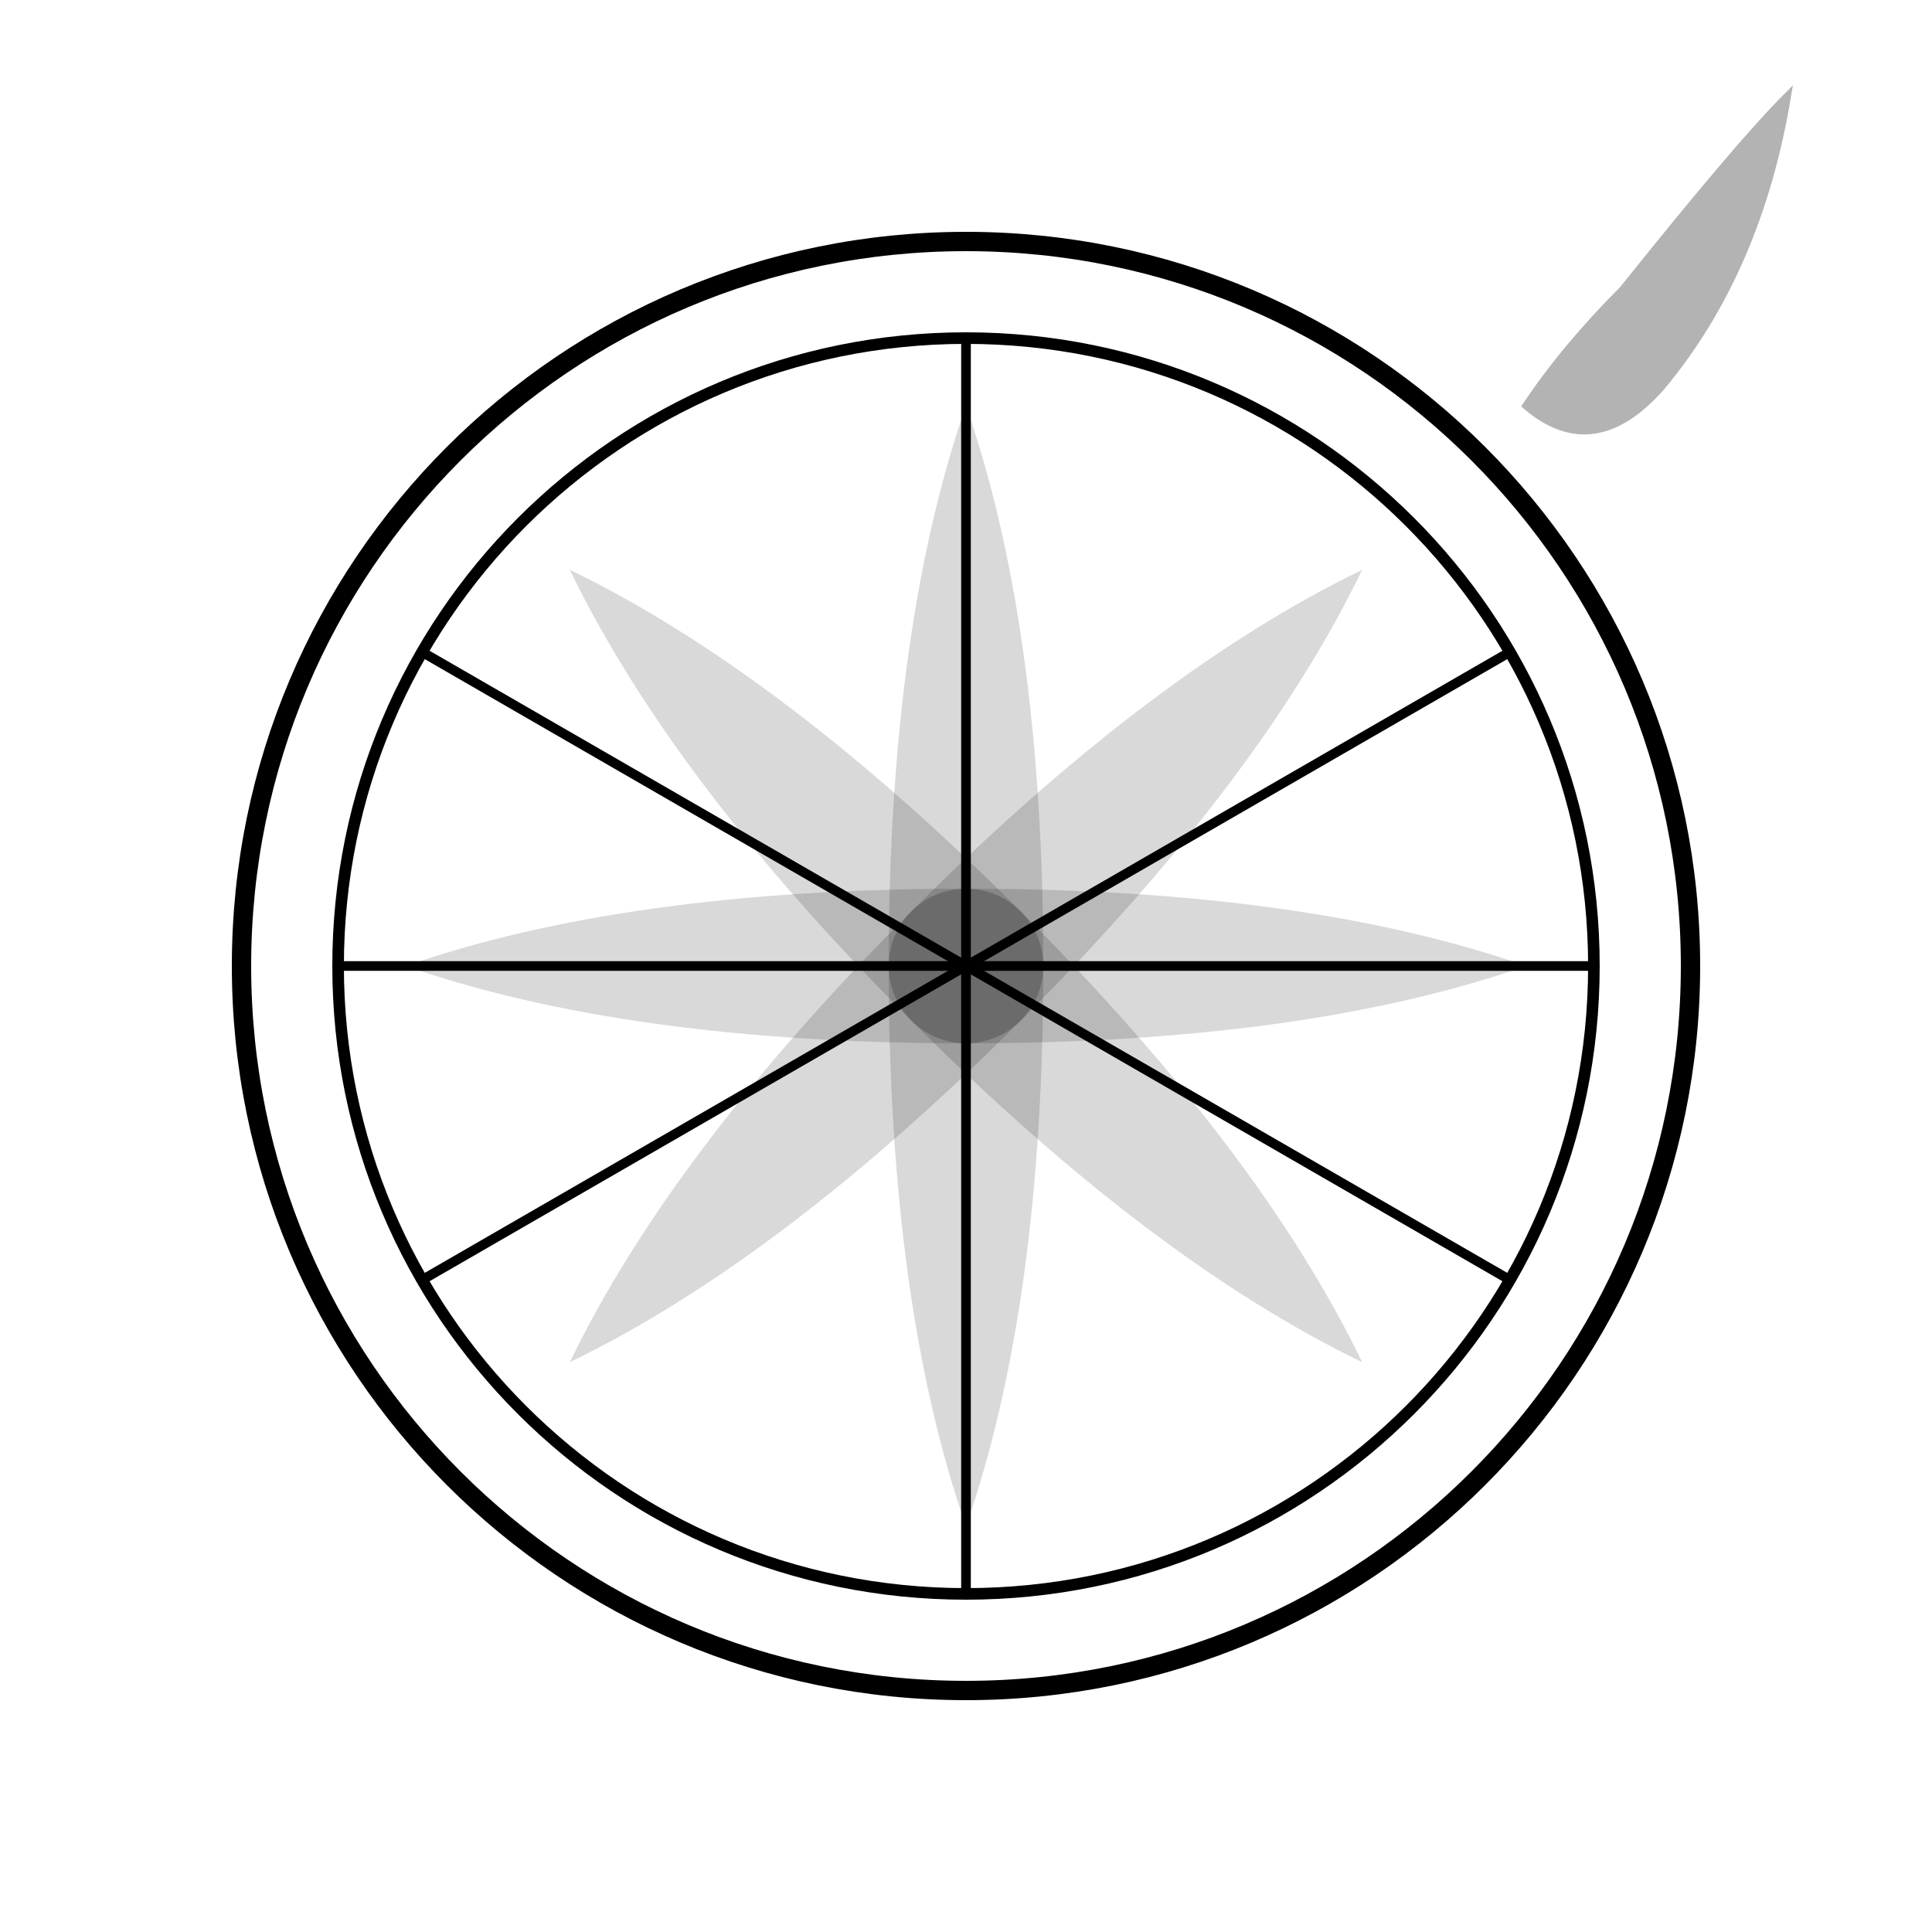
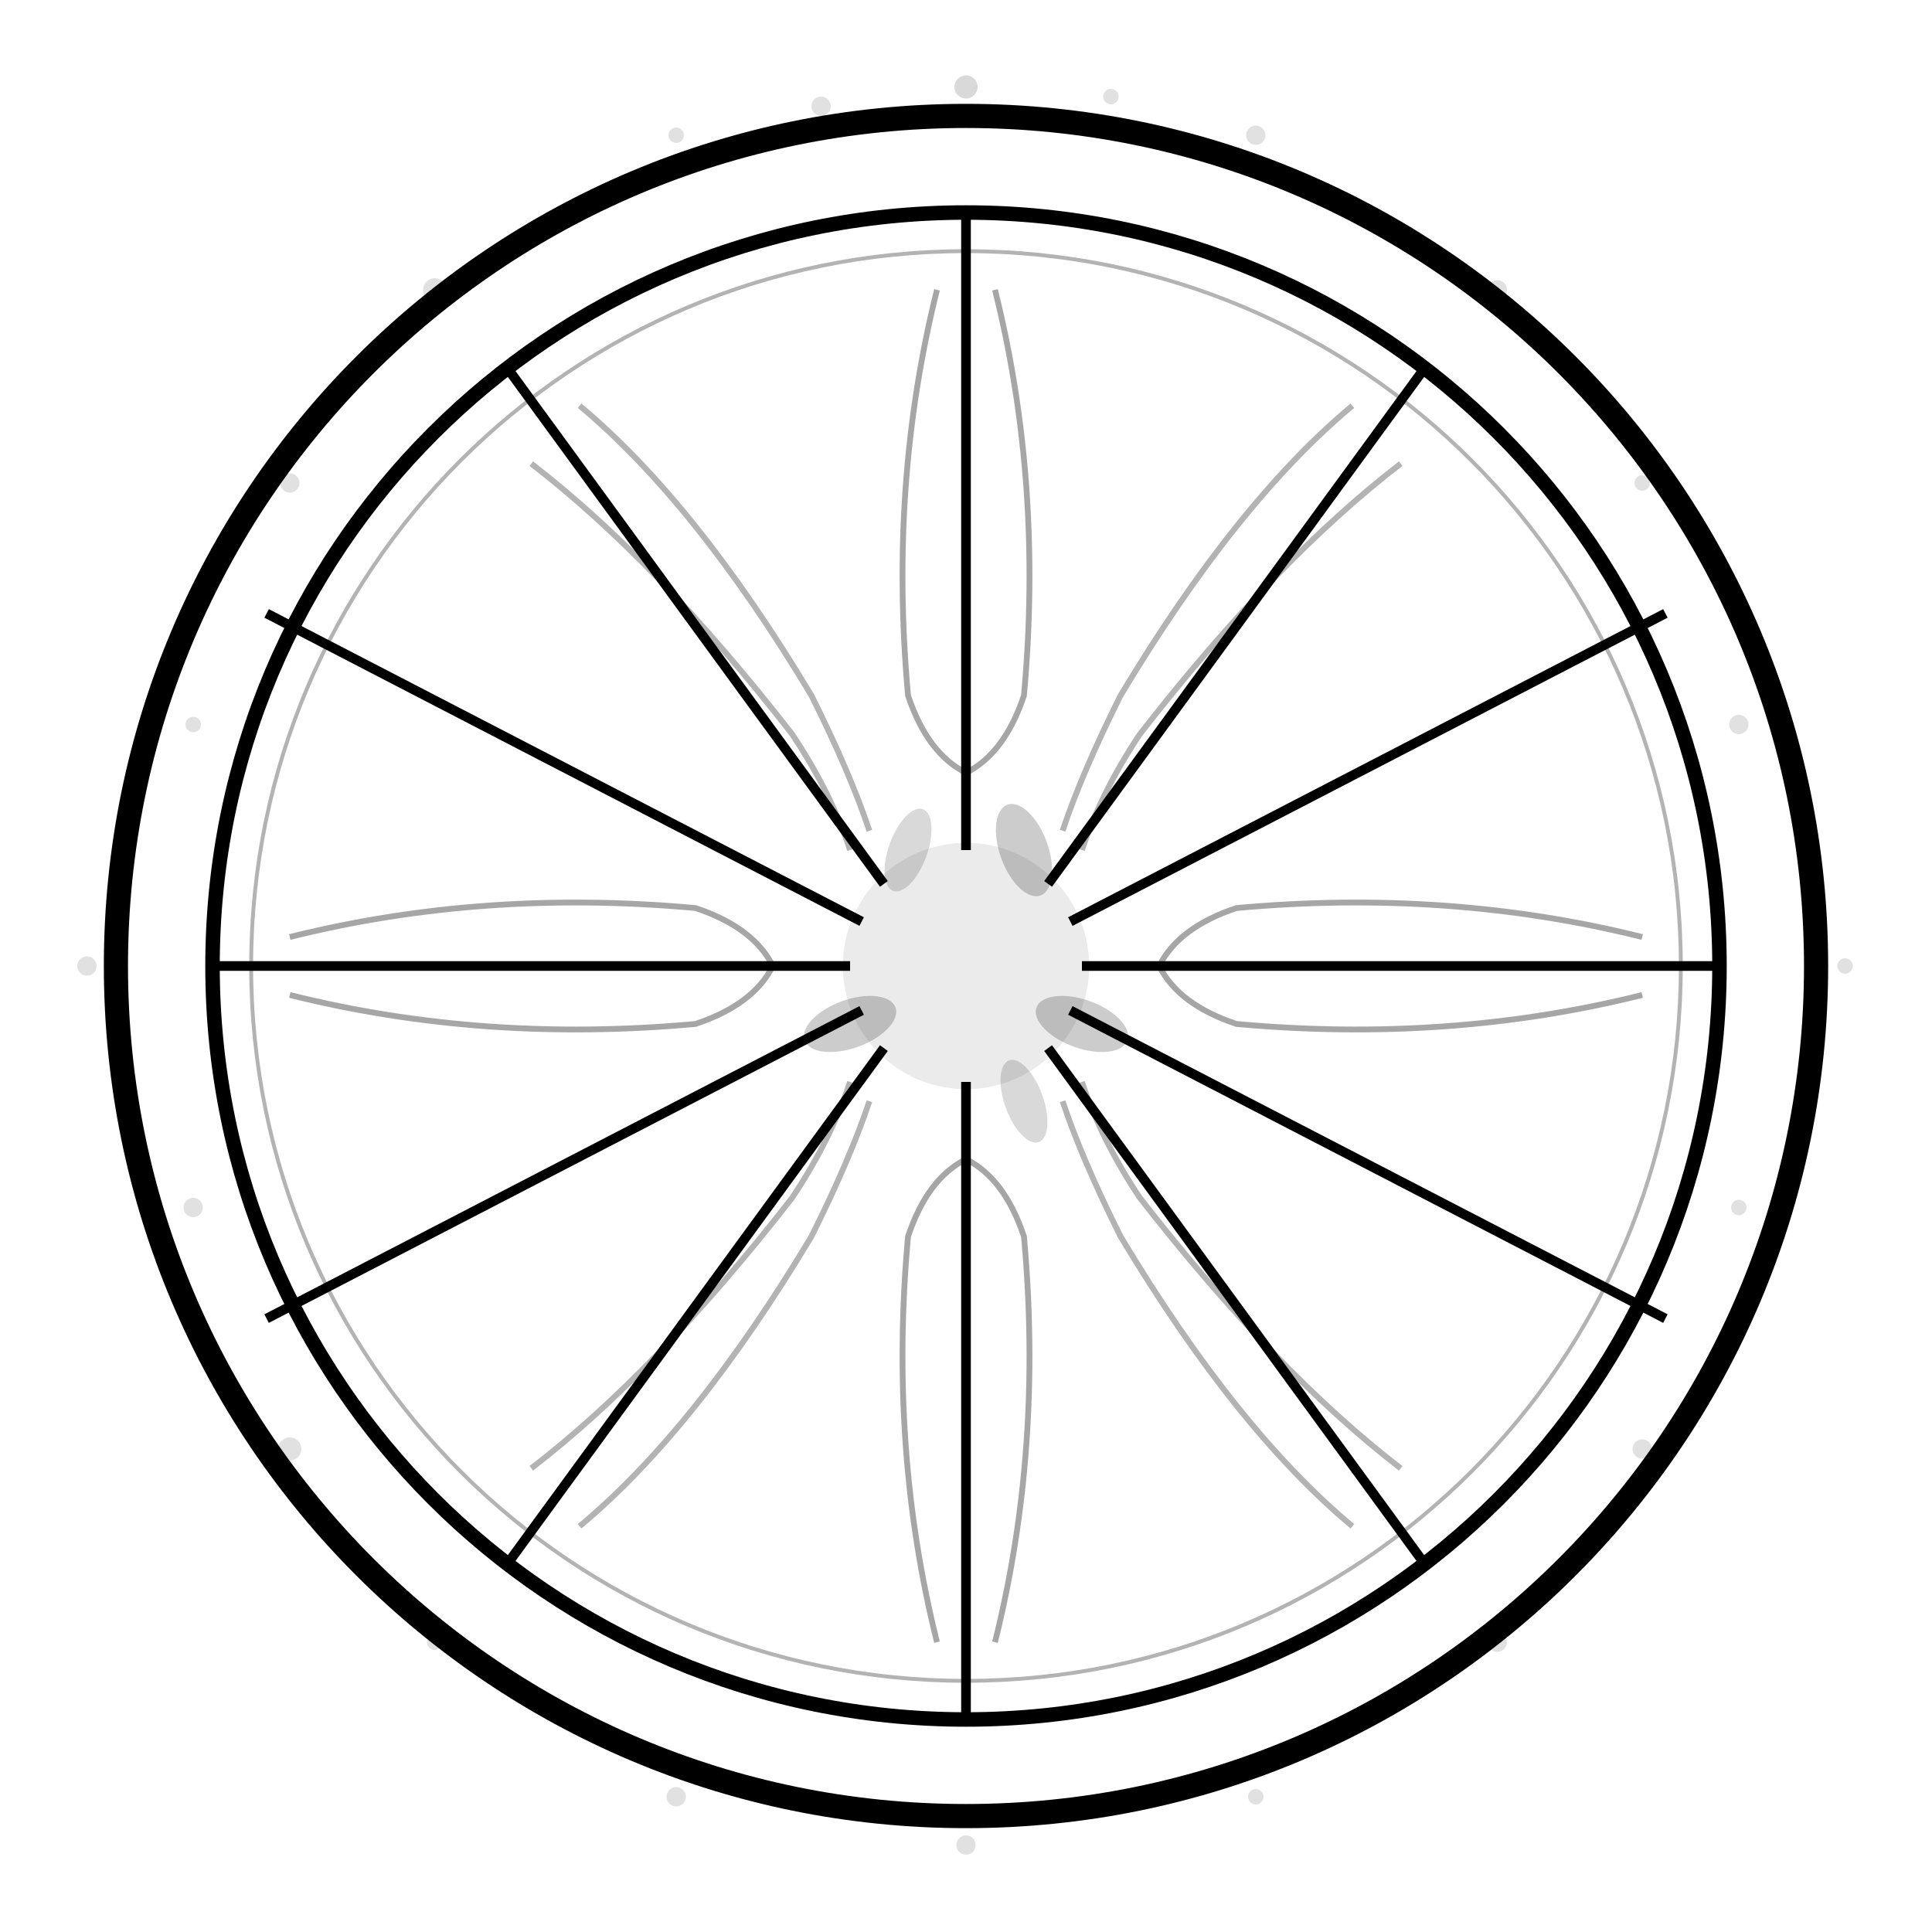
<svg xmlns="http://www.w3.org/2000/svg" viewBox="0 0 200 200" fill="none">
-   <circle cx="100" cy="100" r="75" stroke="#000" stroke-width="2" />
-   <circle cx="100" cy="100" r="65" stroke="#000" stroke-width="1.2" />
-   <line x1="100" y1="35" x2="100" y2="165" stroke="#000" stroke-width="1" />
-   <line x1="43.7" y1="67.5" x2="156.3" y2="132.5" stroke="#000" stroke-width="1" />
-   <line x1="43.7" y1="132.5" x2="156.3" y2="67.5" stroke="#000" stroke-width="1" />
-   <line x1="35" y1="100" x2="165" y2="100" stroke="#000" stroke-width="1" />
-   <path d="M100 42 Q108 65 108 100 Q108 135 100 158 Q92 135 92 100 Q92 65 100 42Z" fill="#000" opacity="0.15" />
-   <path d="M100 42 Q108 65 108 100 Q108 135 100 158 Q92 135 92 100 Q92 65 100 42Z" fill="#000" opacity="0.15" transform="rotate(45 100 100)" />
-   <path d="M100 42 Q108 65 108 100 Q108 135 100 158 Q92 135 92 100 Q92 65 100 42Z" fill="#000" opacity="0.15" transform="rotate(90 100 100)" />
-   <path d="M100 42 Q108 65 108 100 Q108 135 100 158 Q92 135 92 100 Q92 65 100 42Z" fill="#000" opacity="0.15" transform="rotate(135 100 100)" />
-   <circle cx="100" cy="100" r="8" fill="#000" opacity="0.2" />
-   <path d="M168 30 Q180 15 185 10 Q182 28 172 40 Q165 48 158 42 Q162 36 168 30Z" fill="#000" opacity="0.3" stroke="#000" stroke-width="0.8" />
+   <circle cx="100" cy="100" r="88" stroke="#000" stroke-width="2.5" />
+   <circle cx="100" cy="100" r="78" stroke="#000" stroke-width="1.5" />
+   <circle cx="100" cy="100" r="74" stroke="#000" stroke-width="0.4" opacity="0.3" />
+   <circle cx="100" cy="100" r="12" stroke="#000" stroke-width="1.5" fill="#000" opacity="0.08" />
+   <line x1="100" y1="22" x2="100" y2="88" stroke="#000" stroke-width="1" />
+   <line x1="100" y1="112" x2="100" y2="178" stroke="#000" stroke-width="1" />
+   <line x1="22" y1="100" x2="88" y2="100" stroke="#000" stroke-width="1" />
+   <line x1="112" y1="100" x2="178" y2="100" stroke="#000" stroke-width="1" />
+   <line x1="52.3" y1="37.8" x2="91.5" y2="91.5" stroke="#000" stroke-width="1" />
+   <line x1="108.5" y1="108.5" x2="147.7" y2="162.2" stroke="#000" stroke-width="1" />
+   <line x1="147.7" y1="37.8" x2="108.5" y2="91.5" stroke="#000" stroke-width="1" />
+   <line x1="91.5" y1="108.5" x2="52.3" y2="162.2" stroke="#000" stroke-width="1" />
+   <line x1="27.6" y1="63.5" x2="89.2" y2="95.4" stroke="#000" stroke-width="1" />
+   <line x1="110.8" y1="104.6" x2="172.4" y2="136.5" stroke="#000" stroke-width="1" />
+   <line x1="172.4" y1="63.5" x2="110.8" y2="95.4" stroke="#000" stroke-width="1" />
+   <line x1="89.2" y1="104.6" x2="27.6" y2="136.5" stroke="#000" stroke-width="1" />
+   <path d="M97 30 Q92 50 94 72 Q96 78 100 80" stroke="#000" stroke-width="0.6" opacity="0.35" />
+   <path d="M103 30 Q108 50 106 72 Q104 78 100 80" stroke="#000" stroke-width="0.6" opacity="0.35" />
+   <path d="M97 170 Q92 150 94 128 Q96 122 100 120" stroke="#000" stroke-width="0.6" opacity="0.35" />
+   <path d="M103 170 Q108 150 106 128 Q104 122 100 120" stroke="#000" stroke-width="0.6" opacity="0.35" />
+   <path d="M170 97 Q150 92 128 94 Q122 96 120 100" stroke="#000" stroke-width="0.6" opacity="0.35" />
+   <path d="M170 103 Q150 108 128 106 Q122 104 120 100" stroke="#000" stroke-width="0.6" opacity="0.35" />
+   <path d="M30 97 Q50 92 72 94 Q78 96 80 100" stroke="#000" stroke-width="0.6" opacity="0.35" />
+   <path d="M30 103 Q50 108 72 106 Q78 104 80 100" stroke="#000" stroke-width="0.6" opacity="0.35" />
+   <path d="M140 42 Q128 52 116 72 Q112 80 110 86" stroke="#000" stroke-width="0.6" opacity="0.3" />
+   <path d="M145 48 Q132 58 118 76 Q114 82 112 88" stroke="#000" stroke-width="0.6" opacity="0.3" />
+   <path d="M60 42 Q72 52 84 72 Q88 80 90 86" stroke="#000" stroke-width="0.6" opacity="0.3" />
+   <path d="M55 48 Q68 58 82 76 Q86 82 88 88" stroke="#000" stroke-width="0.6" opacity="0.3" />
+   <path d="M140 158 Q128 148 116 128 Q112 120 110 114" stroke="#000" stroke-width="0.6" opacity="0.3" />
+   <path d="M145 152 Q132 142 118 124 Q114 118 112 112" stroke="#000" stroke-width="0.6" opacity="0.3" />
+   <path d="M60 158 Q72 148 84 128 Q88 120 90 114" stroke="#000" stroke-width="0.6" opacity="0.3" />
+   <path d="M55 152 Q68 142 82 124 Q86 118 88 112" stroke="#000" stroke-width="0.6" opacity="0.3" />
+   <ellipse cx="106" cy="88" rx="2.5" ry="5" fill="#000" opacity="0.2" transform="rotate(-20 106 88)" />
+   <ellipse cx="88" cy="106" rx="2.5" ry="5" fill="#000" opacity="0.2" transform="rotate(70 88 106)" />
+   <ellipse cx="112" cy="106" rx="2.5" ry="5" fill="#000" opacity="0.2" transform="rotate(-70 112 106)" />
+   <ellipse cx="94" cy="88" rx="2" ry="4.5" fill="#000" opacity="0.15" transform="rotate(20 94 88)" />
+   <ellipse cx="106" cy="114" rx="2" ry="4.5" fill="#000" opacity="0.15" transform="rotate(160 106 114)" />
+   <circle cx="100" cy="9" r="1.2" fill="#000" opacity="0.15" />
+   <circle cx="115" cy="10" r="0.8" fill="#000" opacity="0.12" />
+   <circle cx="85" cy="11" r="1" fill="#000" opacity="0.12" />
+   <circle cx="130" cy="14" r="1" fill="#000" opacity="0.12" />
+   <circle cx="70" cy="14" r="0.8" fill="#000" opacity="0.12" />
+   <circle cx="155" cy="30" r="1" fill="#000" opacity="0.12" />
+   <circle cx="45" cy="30" r="1.2" fill="#000" opacity="0.12" />
+   <circle cx="170" cy="50" r="0.8" fill="#000" opacity="0.12" />
+   <circle cx="30" cy="50" r="1" fill="#000" opacity="0.12" />
+   <circle cx="180" cy="75" r="1" fill="#000" opacity="0.12" />
+   <circle cx="20" cy="75" r="0.8" fill="#000" opacity="0.12" />
+   <circle cx="9" cy="100" r="1" fill="#000" opacity="0.12" />
+   <circle cx="191" cy="100" r="0.8" fill="#000" opacity="0.12" />
+   <circle cx="20" cy="125" r="1" fill="#000" opacity="0.12" />
+   <circle cx="180" cy="125" r="0.8" fill="#000" opacity="0.12" />
+   <circle cx="30" cy="150" r="1.2" fill="#000" opacity="0.12" />
+   <circle cx="170" cy="150" r="1" fill="#000" opacity="0.12" />
+   <circle cx="45" cy="170" r="0.8" fill="#000" opacity="0.12" />
+   <circle cx="155" cy="170" r="1" fill="#000" opacity="0.12" />
+   <circle cx="100" cy="191" r="1" fill="#000" opacity="0.12" />
+   <circle cx="130" cy="186" r="0.8" fill="#000" opacity="0.12" />
+   <circle cx="70" cy="186" r="1" fill="#000" opacity="0.12" />
</svg>
